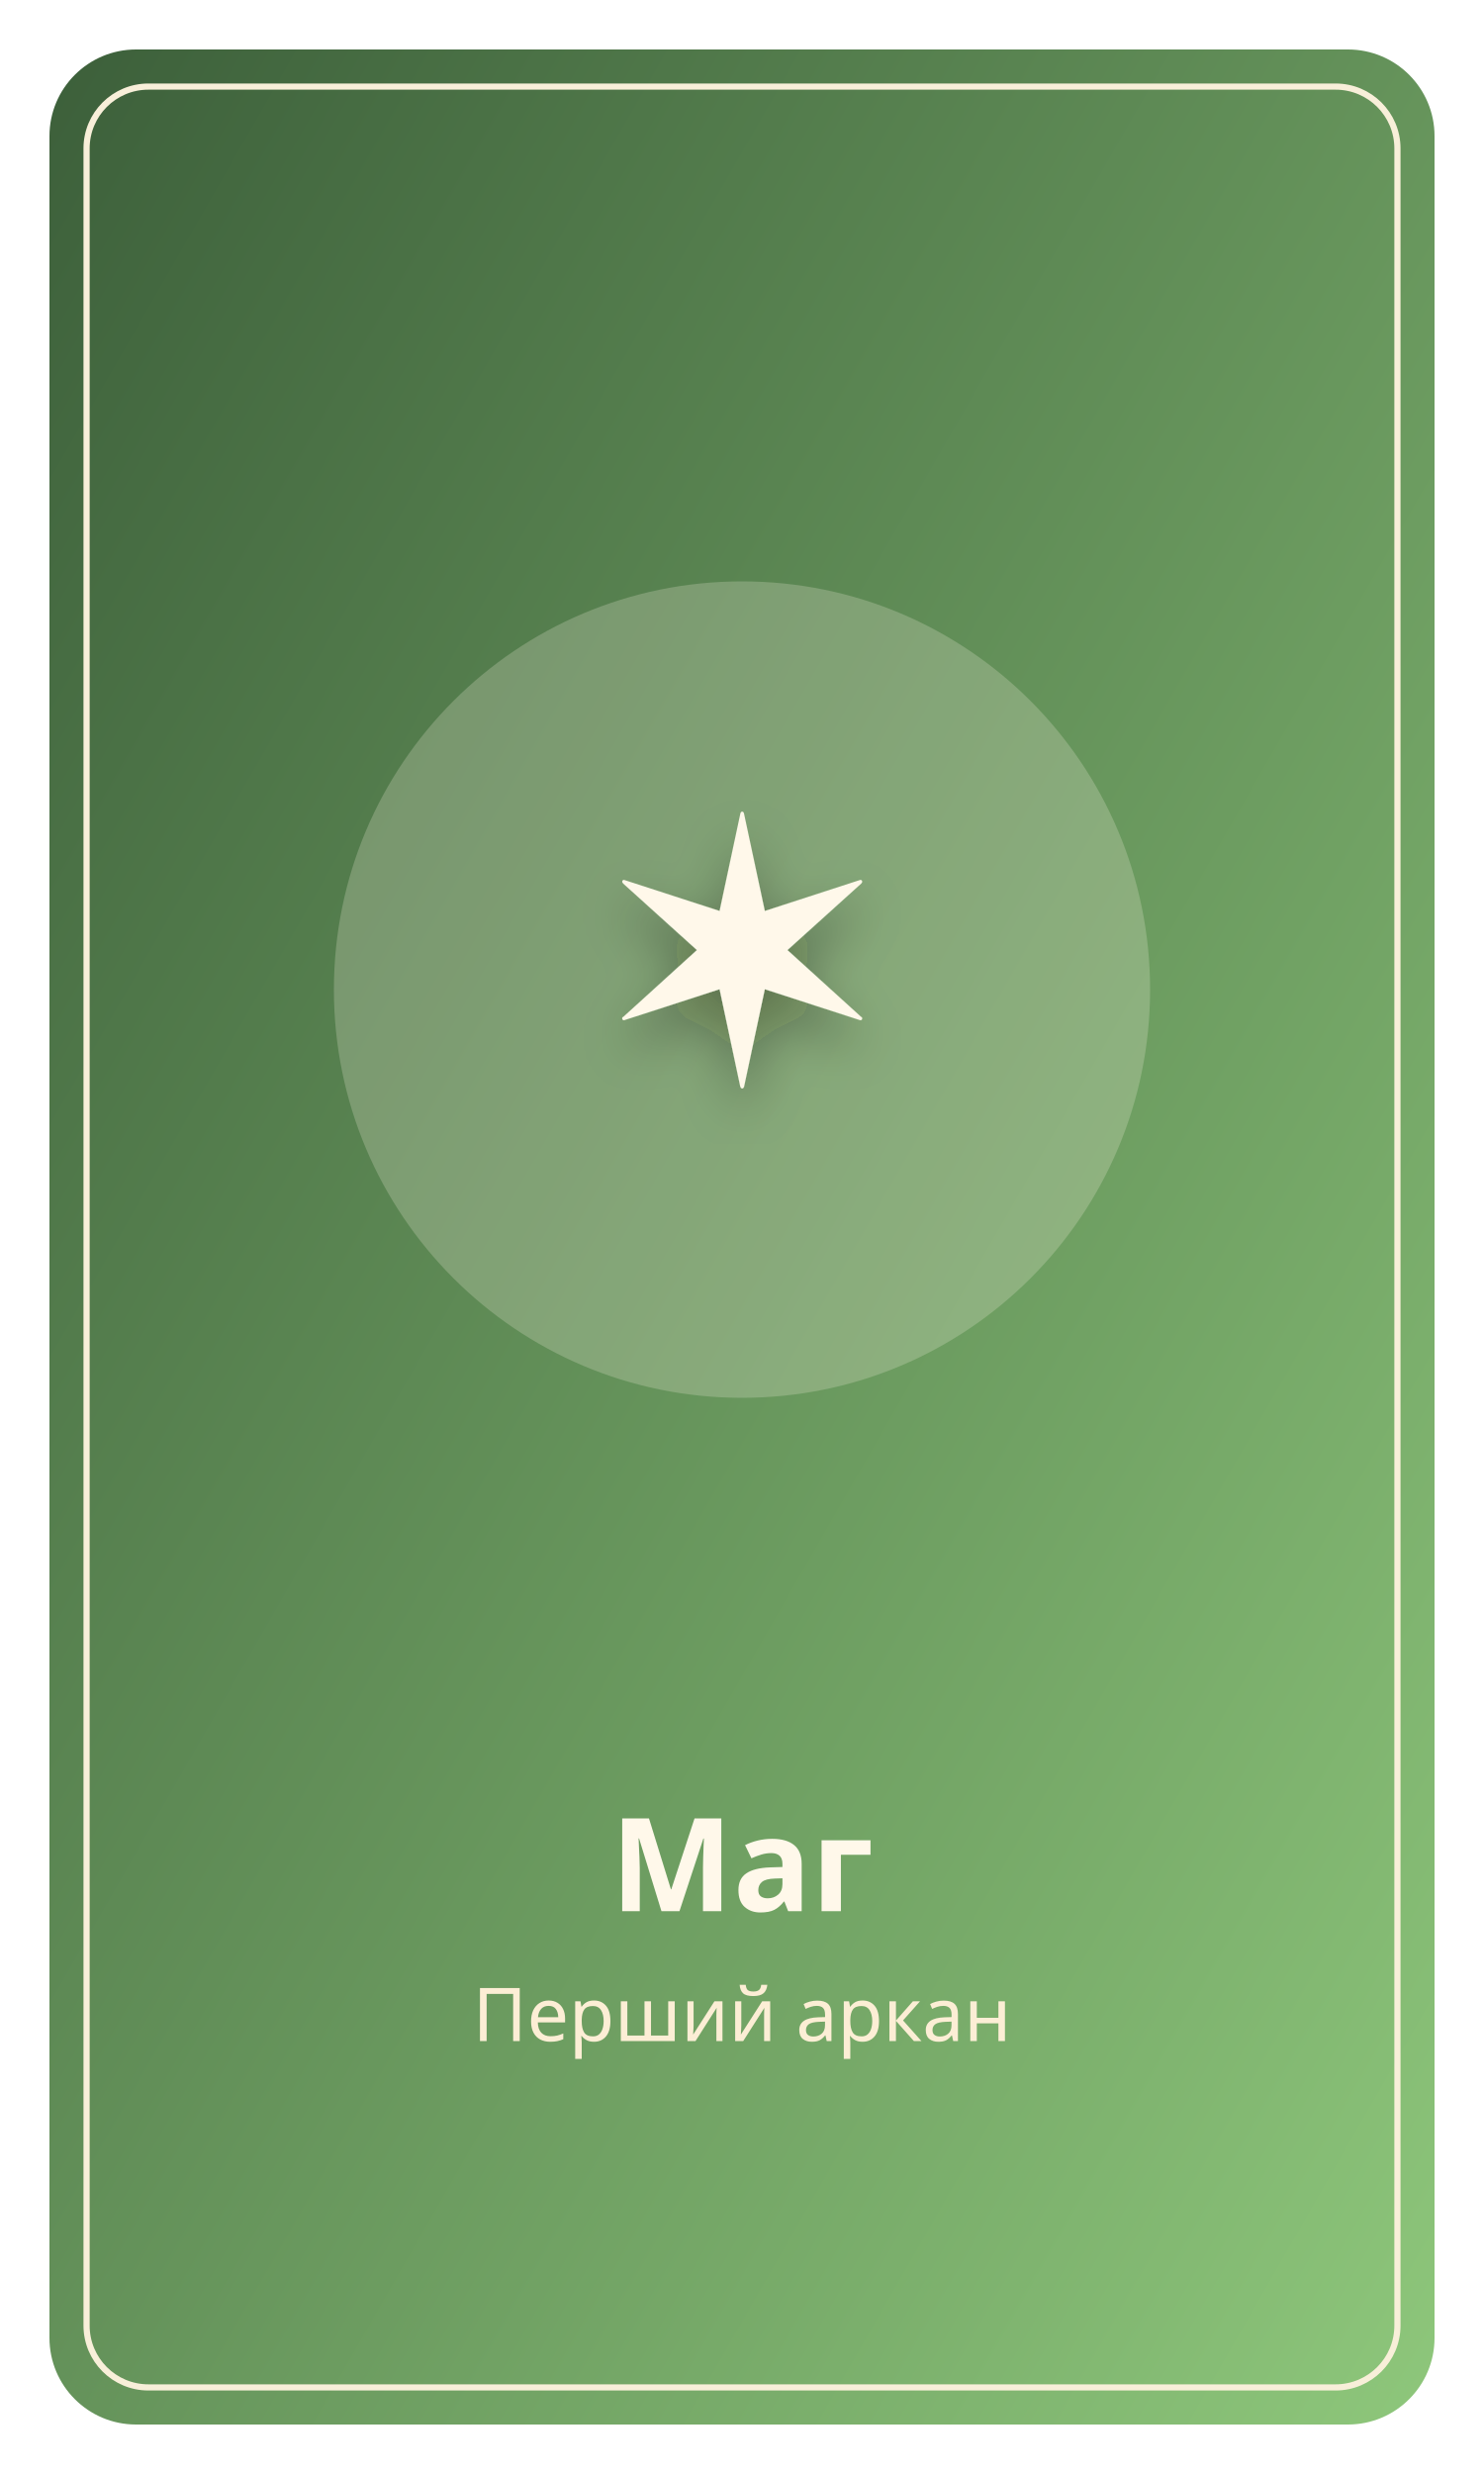
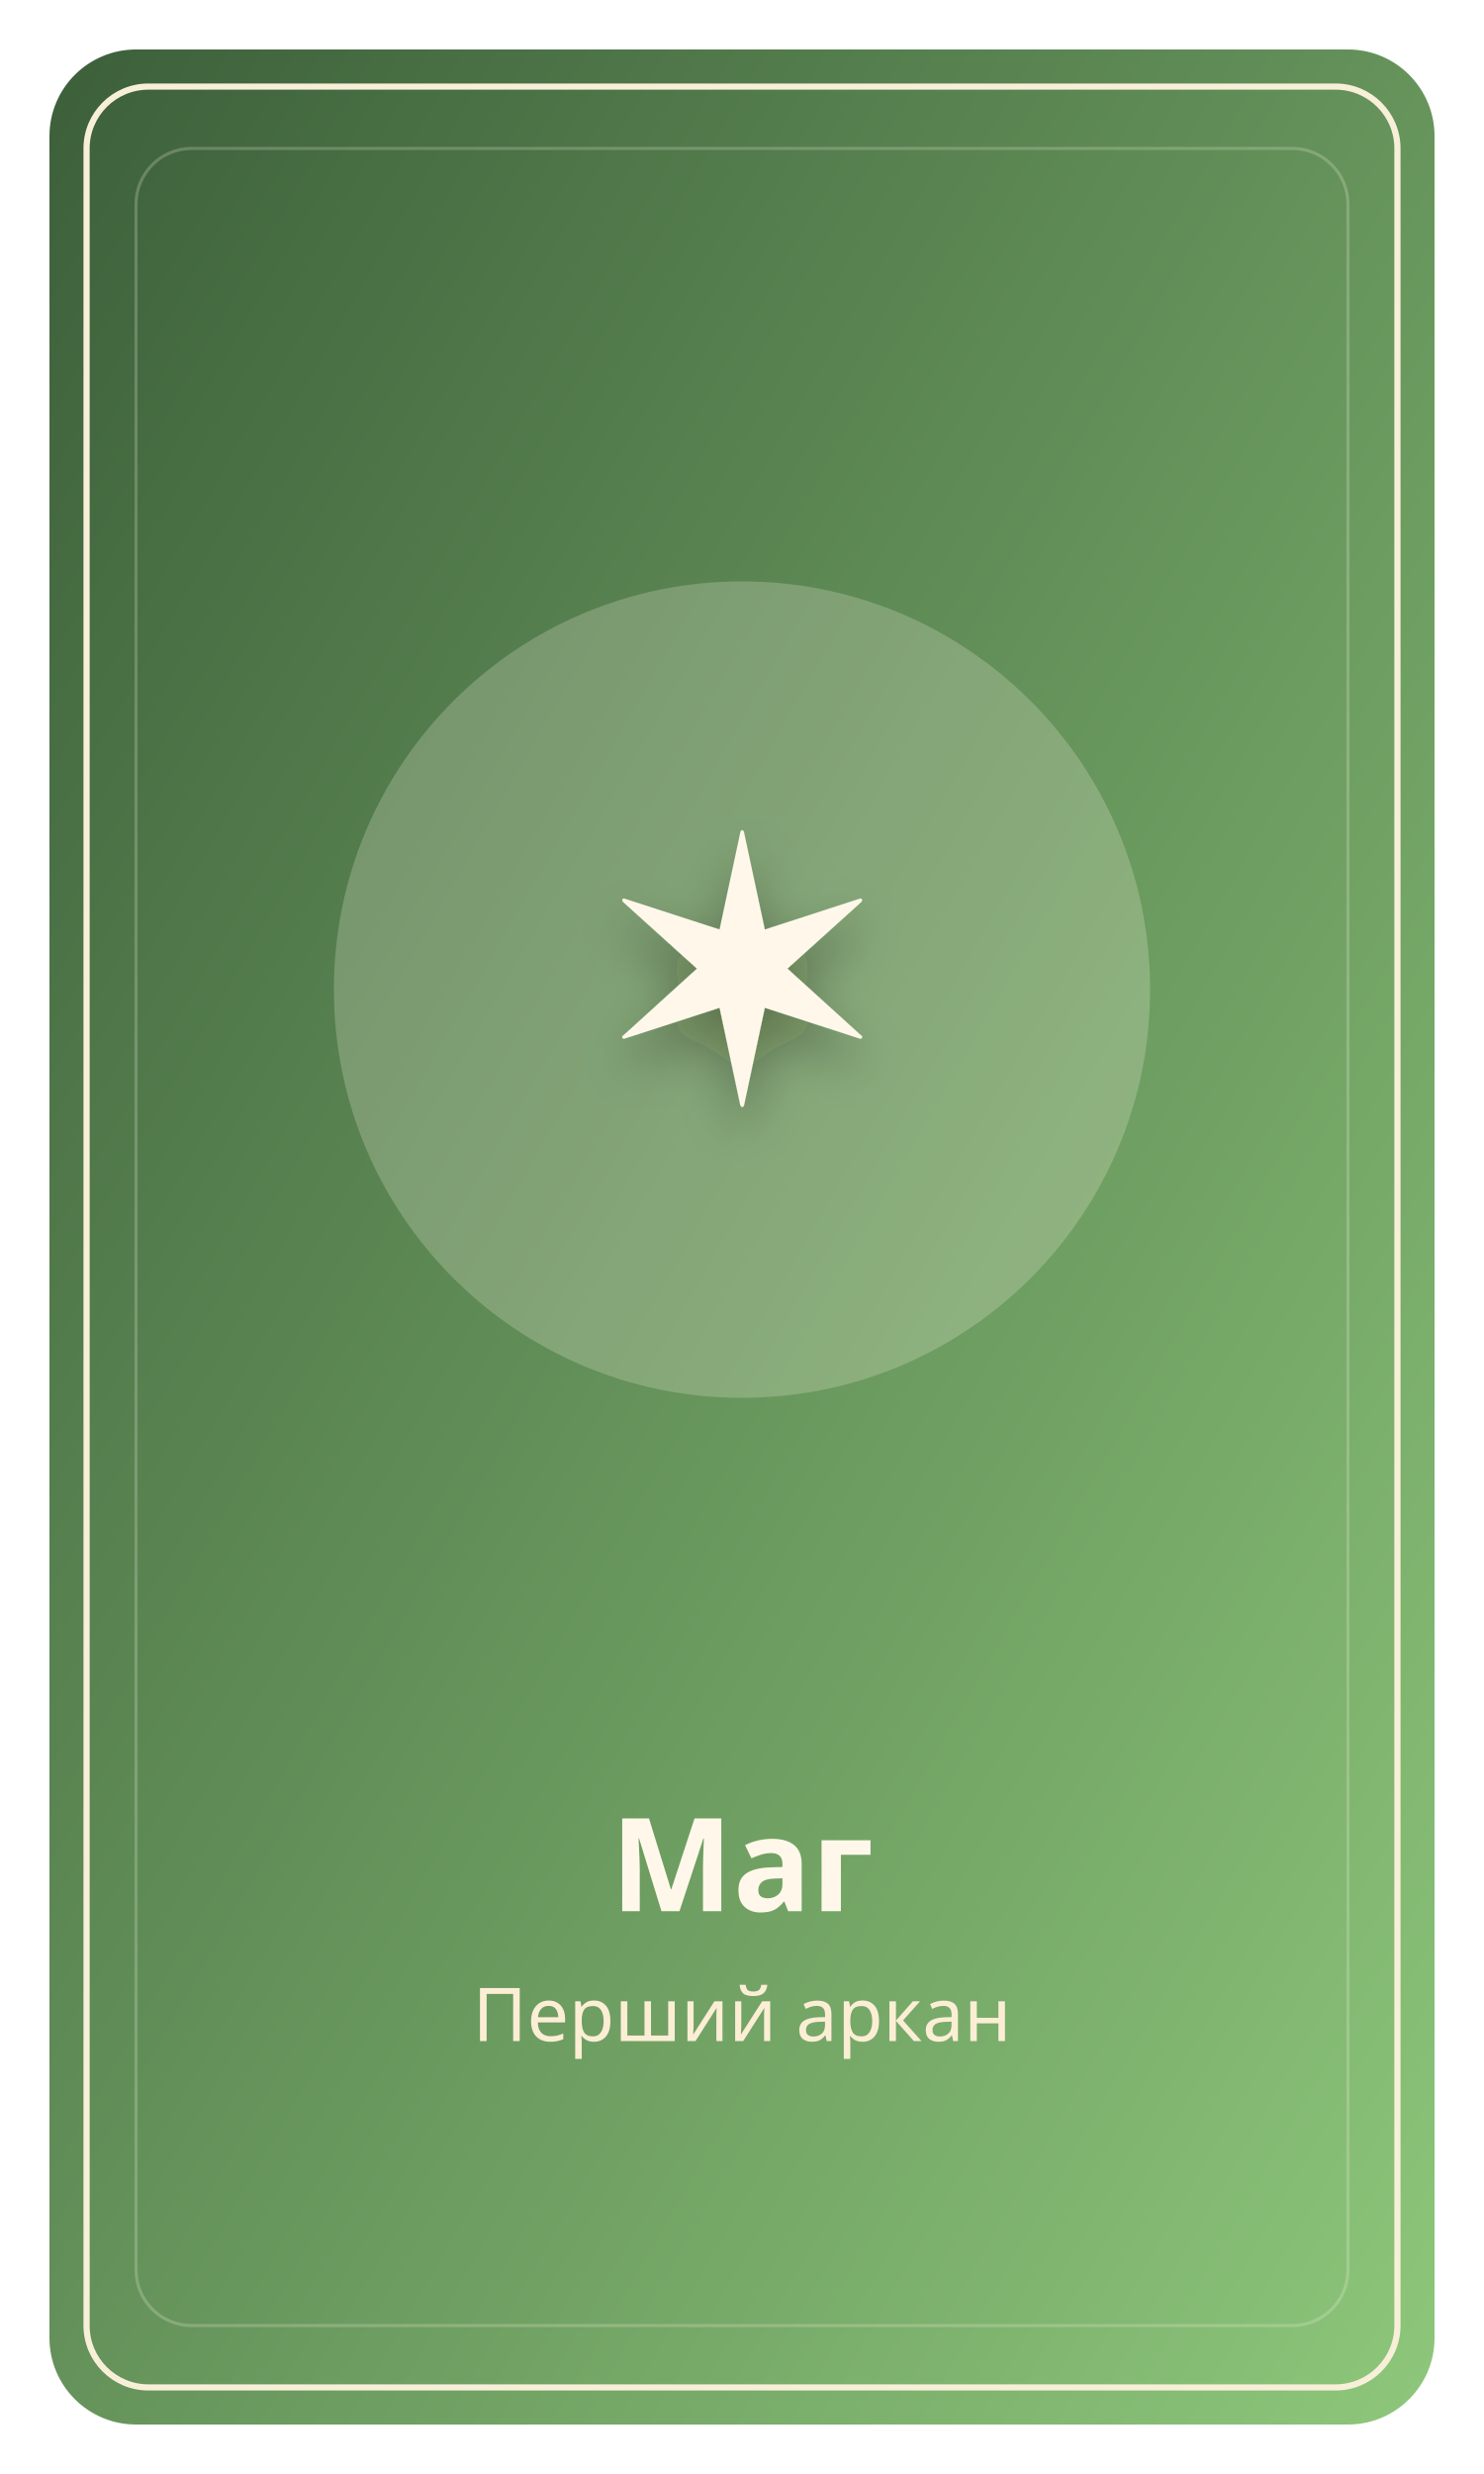
<svg xmlns="http://www.w3.org/2000/svg" width="480" height="800" viewBox="0 0 480 800" fill="none">
  <defs>
-     <linearGradient id="bg" x1="0" y1="0" x2="1" y2="1">
+     <linearGradient id="bg_the-magician" x1="0" y1="0" x2="1" y2="1">
      <stop offset="0%" stop-color="#3C5F3A" />
      <stop offset="100%" stop-color="#8EC77B" />
    </linearGradient>
    <filter id="shadow" x="-20%" y="-20%" width="140%" height="140%">
      <feDropShadow dx="0" dy="8" stdDeviation="8" flood-color="#1D160F" flood-opacity="0.35" />
    </filter>
  </defs>
-   <rect x="16" y="16" width="448" height="768" rx="28" fill="url(#bg)" />
+   <rect x="16" y="16" width="448" height="768" rx="28" fill="url(#bg_the-magician)" />
  <rect x="28" y="28" width="424" height="744" rx="20" stroke="#F8EFD9" stroke-width="2" />
+   <rect x="44" y="48" width="392" height="704" rx="18" stroke="#FFF7E7" stroke-opacity="0.22" stroke-width="1" />
  <circle cx="240" cy="320" r="132" fill="#FFF7E7" fill-opacity="0.22" />
-   <text x="240" y="350" text-anchor="middle" font-size="124" fill="#FFF8EA" filter="url(#shadow)">✶</text>
+   <text x="240" y="356" text-anchor="middle" font-size="124" fill="#FFF8EA" filter="url(#shadow)" font-family="Georgia, serif">✶</text>
  <text x="240" y="618" text-anchor="middle" font-size="42" fill="#FFF8EA" font-family="Montserrat, Trebuchet MS, sans-serif" font-weight="700">Маг</text>
  <text x="240" y="660" text-anchor="middle" font-size="24" fill="#FCEED5" font-family="Montserrat, Trebuchet MS, sans-serif">Перший аркан</text>
</svg>
